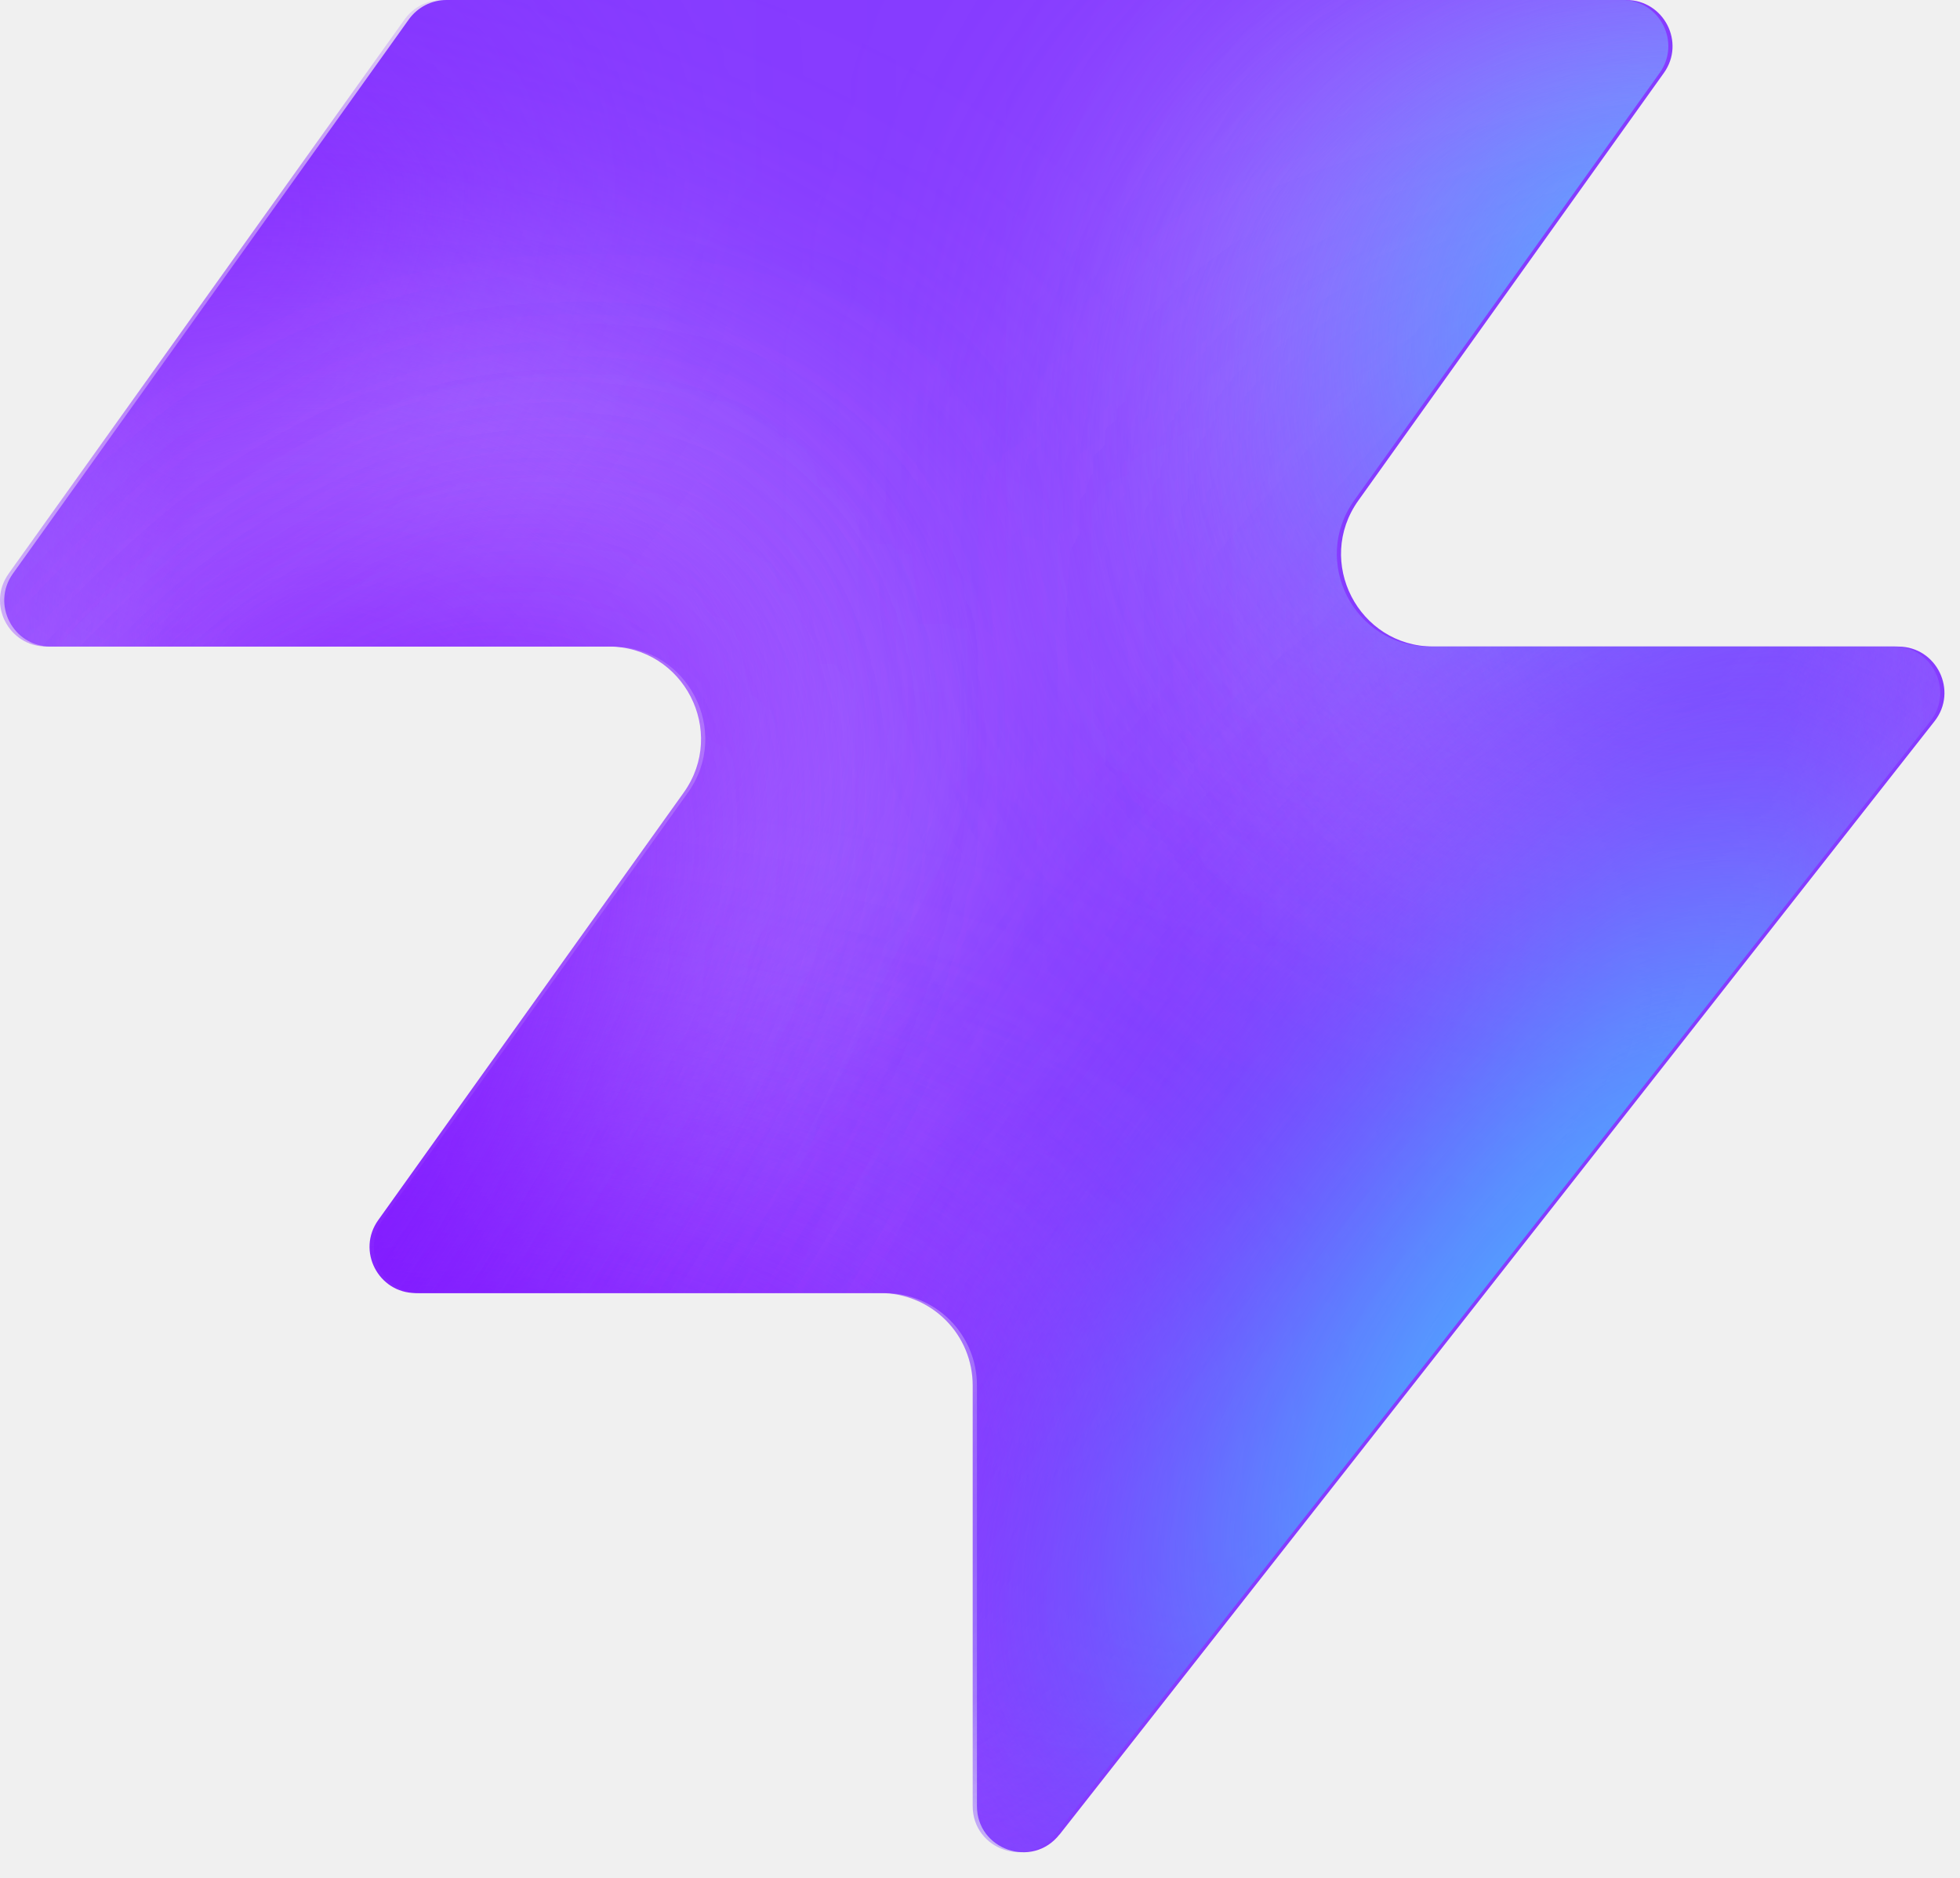
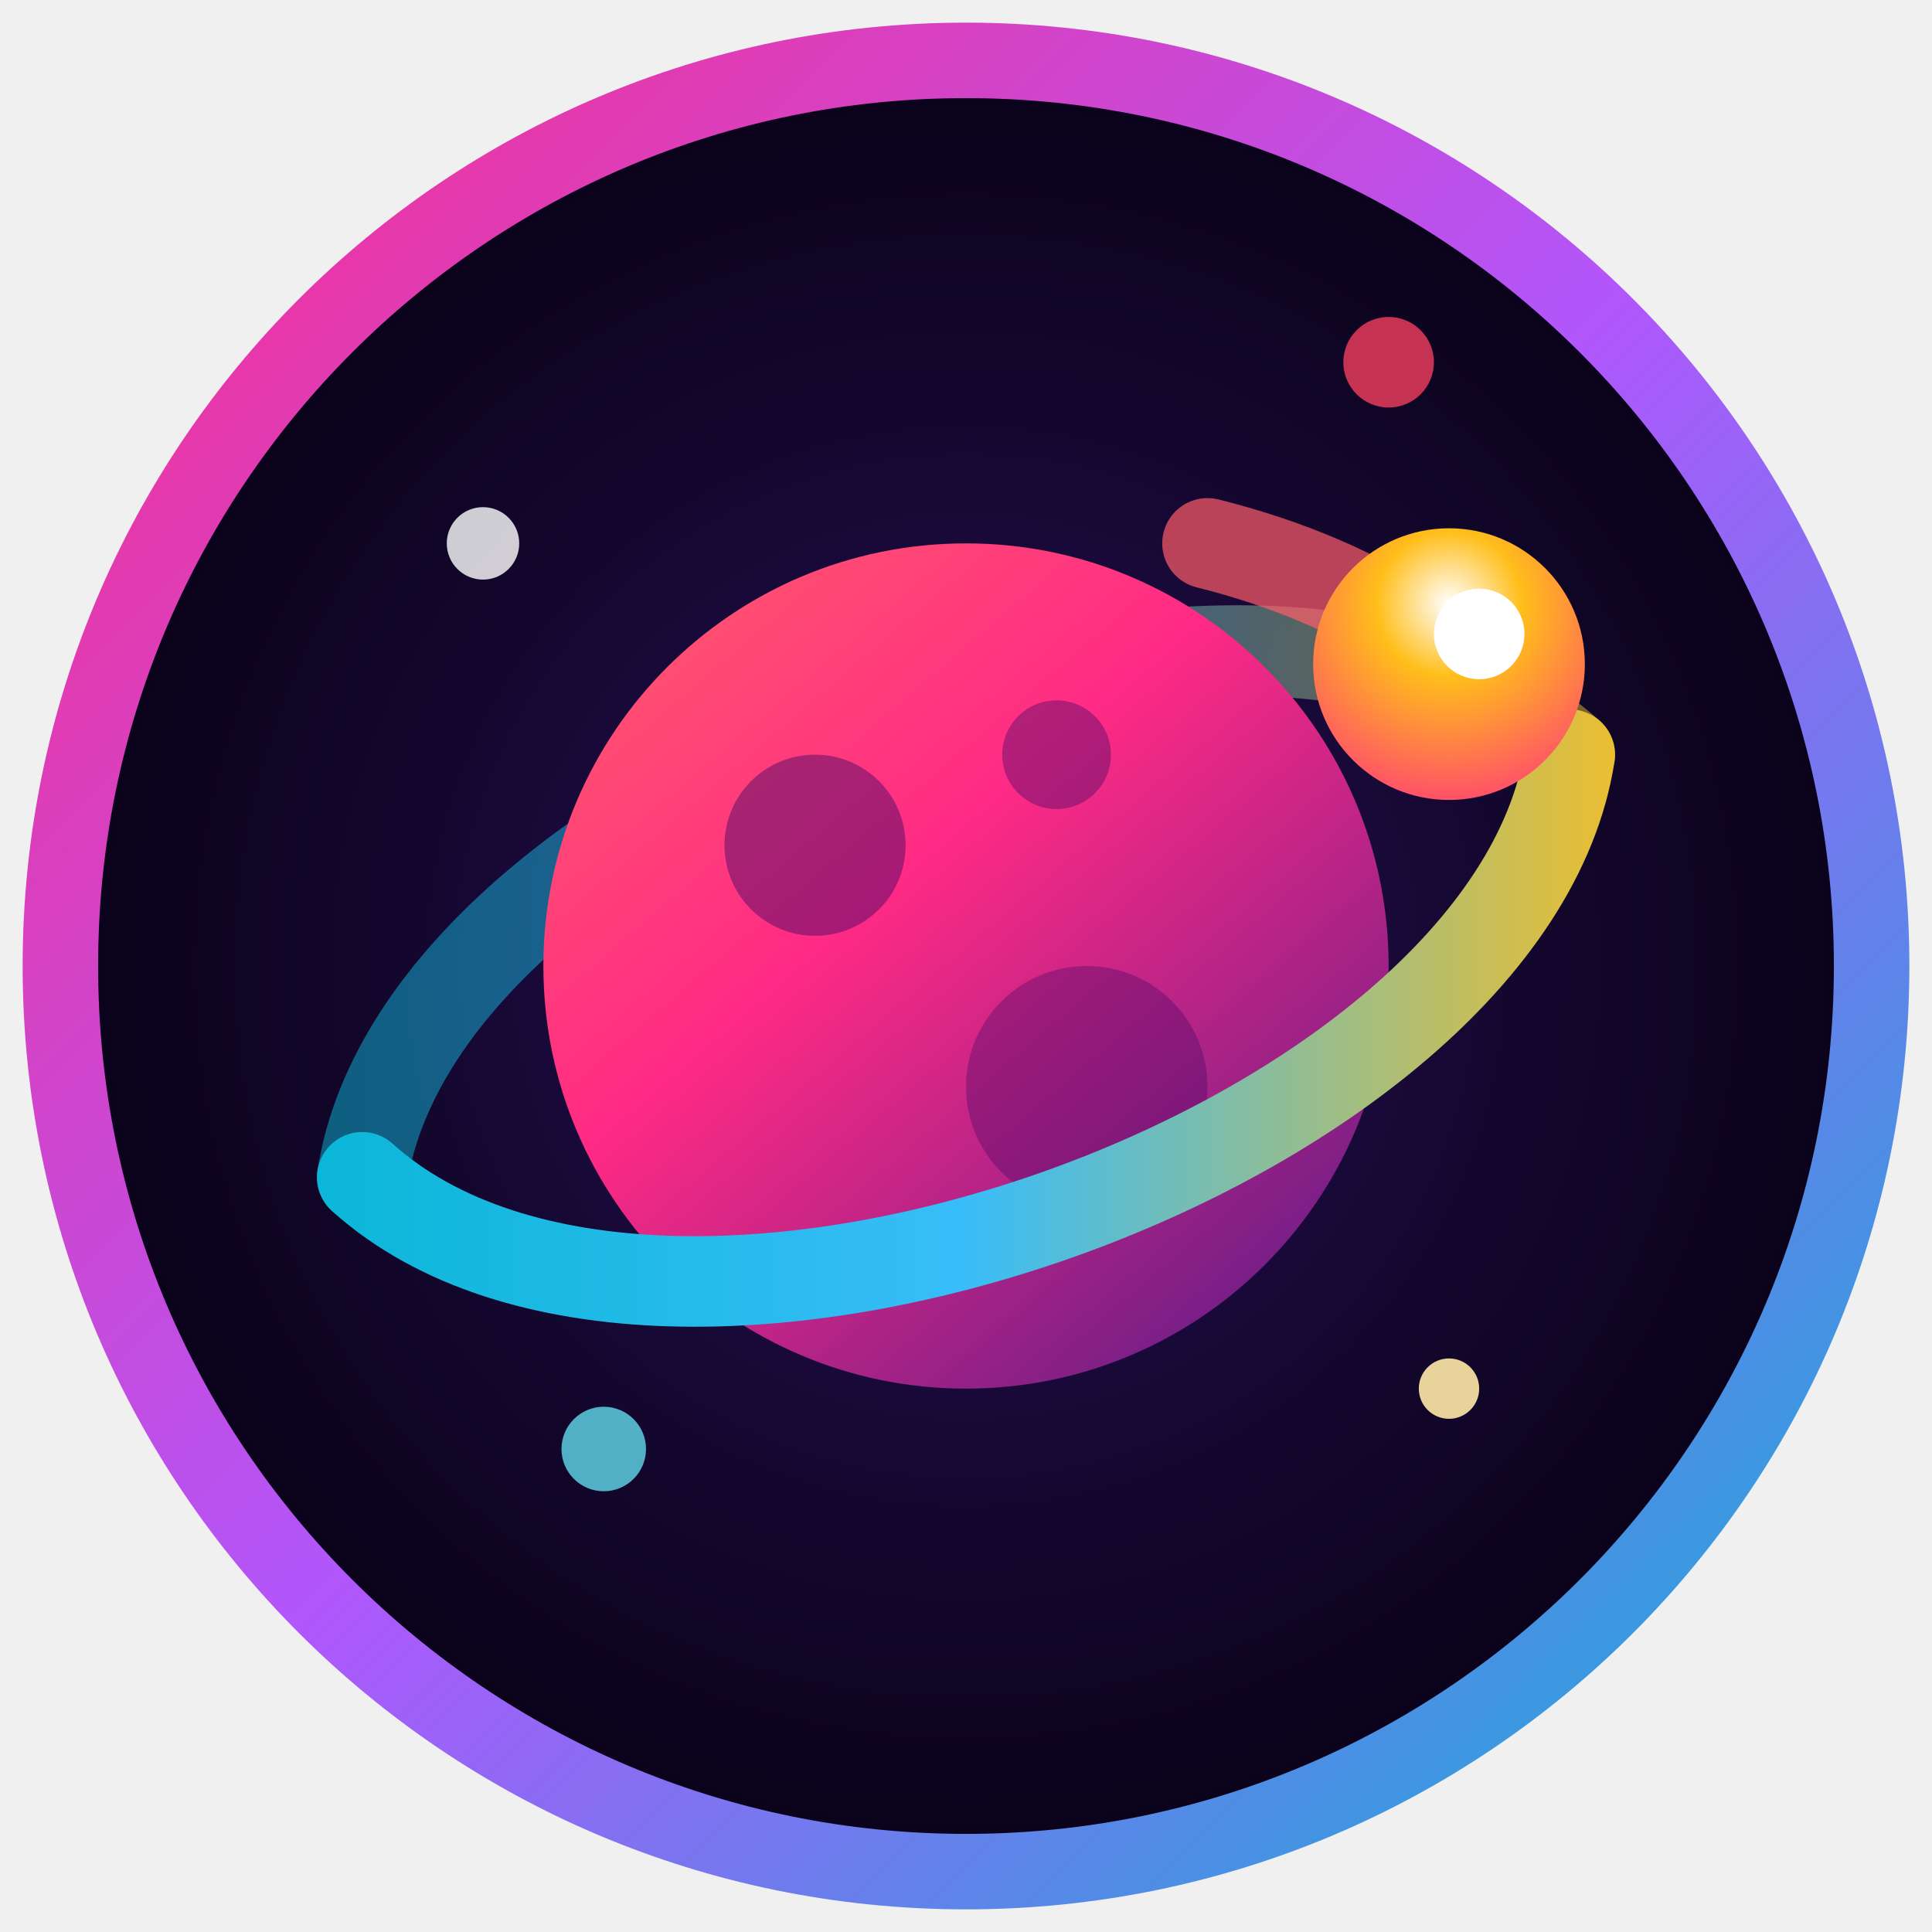
- <svg xmlns="http://www.w3.org/2000/svg" width="48" height="46" fill="none" viewBox="0 0 48 46">
-   <path fill="#863bff" d="M25.946 44.938c-.664.845-2.021.375-2.021-.698V33.937a2.26 2.26 0 0 0-2.262-2.262H10.287c-.92 0-1.456-1.04-.92-1.788l7.48-10.471c1.07-1.497 0-3.578-1.842-3.578H1.237c-.92 0-1.456-1.04-.92-1.788L10.013.474c.214-.297.556-.474.92-.474h28.894c.92 0 1.456 1.04.92 1.788l-7.48 10.471c-1.07 1.498 0 3.579 1.842 3.579h11.377c.943 0 1.473 1.088.89 1.83L25.947 44.94z" style="fill:#863bff;fill:color(display-p3 .525 .23 1);fill-opacity:1" />
-   <mask id="a" width="48" height="46" x="0" y="0" maskUnits="userSpaceOnUse" style="mask-type:alpha">
-     <path fill="#000" d="M25.842 44.938c-.664.844-2.021.375-2.021-.698V33.937a2.26 2.26 0 0 0-2.262-2.262H10.183c-.92 0-1.456-1.04-.92-1.788l7.48-10.471c1.07-1.498 0-3.579-1.842-3.579H1.133c-.92 0-1.456-1.04-.92-1.787L9.91.473c.214-.297.556-.474.92-.474h28.894c.92 0 1.456 1.04.92 1.788l-7.48 10.471c-1.07 1.498 0 3.578 1.842 3.578h11.377c.943 0 1.473 1.088.89 1.832L25.843 44.94z" style="fill:#000;fill-opacity:1" />
-   </mask>
-   <g mask="url(#a)">
-     <g filter="url(#b)">
-       <ellipse cx="5.508" cy="14.704" fill="#ede6ff" rx="5.508" ry="14.704" style="fill:#ede6ff;fill:color(display-p3 .927 .903 1);fill-opacity:1" transform="matrix(.00324 1 1 -.00324 -4.47 31.516)" />
-     </g>
-     <g filter="url(#c)">
-       <ellipse cx="10.399" cy="29.851" fill="#ede6ff" rx="10.399" ry="29.851" style="fill:#ede6ff;fill:color(display-p3 .927 .903 1);fill-opacity:1" transform="matrix(.00324 1 1 -.00324 -39.328 7.883)" />
-     </g>
-     <g filter="url(#d)">
-       <ellipse cx="5.508" cy="30.487" fill="#7e14ff" rx="5.508" ry="30.487" style="fill:#7e14ff;fill:color(display-p3 .492 .077 1);fill-opacity:1" transform="rotate(89.814 -25.913 -14.639)scale(1 -1)" />
-     </g>
-     <g filter="url(#e)">
-       <ellipse cx="5.508" cy="30.599" fill="#7e14ff" rx="5.508" ry="30.599" style="fill:#7e14ff;fill:color(display-p3 .492 .077 1);fill-opacity:1" transform="rotate(89.814 -32.644 -3.334)scale(1 -1)" />
-     </g>
-     <g filter="url(#f)">
-       <ellipse cx="5.508" cy="30.599" fill="#7e14ff" rx="5.508" ry="30.599" style="fill:#7e14ff;fill:color(display-p3 .492 .077 1);fill-opacity:1" transform="matrix(.00324 1 1 -.00324 -34.34 30.47)" />
-     </g>
-     <g filter="url(#g)">
-       <ellipse cx="14.072" cy="22.078" fill="#ede6ff" rx="14.072" ry="22.078" style="fill:#ede6ff;fill:color(display-p3 .927 .903 1);fill-opacity:1" transform="rotate(93.35 24.506 48.493)scale(-1 1)" />
-     </g>
-     <g filter="url(#h)">
-       <ellipse cx="3.47" cy="21.501" fill="#7e14ff" rx="3.47" ry="21.501" style="fill:#7e14ff;fill:color(display-p3 .492 .077 1);fill-opacity:1" transform="rotate(89.009 28.708 47.59)scale(-1 1)" />
-     </g>
-     <g filter="url(#i)">
-       <ellipse cx="3.47" cy="21.501" fill="#7e14ff" rx="3.47" ry="21.501" style="fill:#7e14ff;fill:color(display-p3 .492 .077 1);fill-opacity:1" transform="rotate(89.009 28.708 47.59)scale(-1 1)" />
-     </g>
-     <g filter="url(#j)">
-       <ellipse cx=".387" cy="8.972" fill="#7e14ff" rx="4.407" ry="29.108" style="fill:#7e14ff;fill:color(display-p3 .492 .077 1);fill-opacity:1" transform="rotate(39.51 .387 8.972)" />
-     </g>
-     <g filter="url(#k)">
-       <ellipse cx="47.523" cy="-6.092" fill="#7e14ff" rx="4.407" ry="29.108" style="fill:#7e14ff;fill:color(display-p3 .492 .077 1);fill-opacity:1" transform="rotate(37.892 47.523 -6.092)" />
-     </g>
-     <g filter="url(#l)">
-       <ellipse cx="41.412" cy="6.333" fill="#47bfff" rx="5.971" ry="9.665" style="fill:#47bfff;fill:color(display-p3 .28 .748 1);fill-opacity:1" transform="rotate(37.892 41.412 6.333)" />
-     </g>
-     <g filter="url(#m)">
-       <ellipse cx="-1.879" cy="38.332" fill="#7e14ff" rx="4.407" ry="29.108" style="fill:#7e14ff;fill:color(display-p3 .492 .077 1);fill-opacity:1" transform="rotate(37.892 -1.88 38.332)" />
-     </g>
-     <g filter="url(#n)">
-       <ellipse cx="-1.879" cy="38.332" fill="#7e14ff" rx="4.407" ry="29.108" style="fill:#7e14ff;fill:color(display-p3 .492 .077 1);fill-opacity:1" transform="rotate(37.892 -1.88 38.332)" />
-     </g>
-     <g filter="url(#o)">
-       <ellipse cx="35.651" cy="29.907" fill="#7e14ff" rx="4.407" ry="29.108" style="fill:#7e14ff;fill:color(display-p3 .492 .077 1);fill-opacity:1" transform="rotate(37.892 35.651 29.907)" />
-     </g>
-     <g filter="url(#p)">
-       <ellipse cx="38.418" cy="32.4" fill="#47bfff" rx="5.971" ry="15.297" style="fill:#47bfff;fill:color(display-p3 .28 .748 1);fill-opacity:1" transform="rotate(37.892 38.418 32.4)" />
-     </g>
-   </g>
+ <svg xmlns="http://www.w3.org/2000/svg" viewBox="0 0 64 64" fill="none">
  <defs>
-     <filter id="b" width="60.045" height="41.654" x="-19.77" y="16.149" color-interpolation-filters="sRGB" filterUnits="userSpaceOnUse">
-       <feFlood flood-opacity="0" result="BackgroundImageFix" />
-       <feBlend in="SourceGraphic" in2="BackgroundImageFix" result="shape" />
-       <feGaussianBlur result="effect1_foregroundBlur_2002_17158" stdDeviation="7.659" />
-     </filter>
-     <filter id="c" width="90.34" height="51.437" x="-54.613" y="-7.533" color-interpolation-filters="sRGB" filterUnits="userSpaceOnUse">
-       <feFlood flood-opacity="0" result="BackgroundImageFix" />
-       <feBlend in="SourceGraphic" in2="BackgroundImageFix" result="shape" />
-       <feGaussianBlur result="effect1_foregroundBlur_2002_17158" stdDeviation="7.659" />
-     </filter>
-     <filter id="d" width="79.355" height="29.4" x="-49.64" y="2.03" color-interpolation-filters="sRGB" filterUnits="userSpaceOnUse">
-       <feFlood flood-opacity="0" result="BackgroundImageFix" />
-       <feBlend in="SourceGraphic" in2="BackgroundImageFix" result="shape" />
-       <feGaussianBlur result="effect1_foregroundBlur_2002_17158" stdDeviation="4.596" />
-     </filter>
-     <filter id="e" width="79.579" height="29.4" x="-45.045" y="20.029" color-interpolation-filters="sRGB" filterUnits="userSpaceOnUse">
-       <feFlood flood-opacity="0" result="BackgroundImageFix" />
-       <feBlend in="SourceGraphic" in2="BackgroundImageFix" result="shape" />
-       <feGaussianBlur result="effect1_foregroundBlur_2002_17158" stdDeviation="4.596" />
-     </filter>
-     <filter id="f" width="79.579" height="29.4" x="-43.513" y="21.178" color-interpolation-filters="sRGB" filterUnits="userSpaceOnUse">
-       <feFlood flood-opacity="0" result="BackgroundImageFix" />
-       <feBlend in="SourceGraphic" in2="BackgroundImageFix" result="shape" />
-       <feGaussianBlur result="effect1_foregroundBlur_2002_17158" stdDeviation="4.596" />
-     </filter>
-     <filter id="g" width="74.749" height="58.852" x="15.756" y="-17.901" color-interpolation-filters="sRGB" filterUnits="userSpaceOnUse">
-       <feFlood flood-opacity="0" result="BackgroundImageFix" />
-       <feBlend in="SourceGraphic" in2="BackgroundImageFix" result="shape" />
-       <feGaussianBlur result="effect1_foregroundBlur_2002_17158" stdDeviation="7.659" />
-     </filter>
-     <filter id="h" width="61.377" height="25.362" x="23.548" y="2.284" color-interpolation-filters="sRGB" filterUnits="userSpaceOnUse">
-       <feFlood flood-opacity="0" result="BackgroundImageFix" />
-       <feBlend in="SourceGraphic" in2="BackgroundImageFix" result="shape" />
-       <feGaussianBlur result="effect1_foregroundBlur_2002_17158" stdDeviation="4.596" />
-     </filter>
-     <filter id="i" width="61.377" height="25.362" x="23.548" y="2.284" color-interpolation-filters="sRGB" filterUnits="userSpaceOnUse">
-       <feFlood flood-opacity="0" result="BackgroundImageFix" />
-       <feBlend in="SourceGraphic" in2="BackgroundImageFix" result="shape" />
-       <feGaussianBlur result="effect1_foregroundBlur_2002_17158" stdDeviation="4.596" />
-     </filter>
-     <filter id="j" width="56.045" height="63.649" x="-27.636" y="-22.853" color-interpolation-filters="sRGB" filterUnits="userSpaceOnUse">
-       <feFlood flood-opacity="0" result="BackgroundImageFix" />
-       <feBlend in="SourceGraphic" in2="BackgroundImageFix" result="shape" />
-       <feGaussianBlur result="effect1_foregroundBlur_2002_17158" stdDeviation="4.596" />
-     </filter>
-     <filter id="k" width="54.814" height="64.646" x="20.116" y="-38.415" color-interpolation-filters="sRGB" filterUnits="userSpaceOnUse">
-       <feFlood flood-opacity="0" result="BackgroundImageFix" />
-       <feBlend in="SourceGraphic" in2="BackgroundImageFix" result="shape" />
-       <feGaussianBlur result="effect1_foregroundBlur_2002_17158" stdDeviation="4.596" />
-     </filter>
-     <filter id="l" width="33.541" height="35.313" x="24.641" y="-11.323" color-interpolation-filters="sRGB" filterUnits="userSpaceOnUse">
-       <feFlood flood-opacity="0" result="BackgroundImageFix" />
-       <feBlend in="SourceGraphic" in2="BackgroundImageFix" result="shape" />
-       <feGaussianBlur result="effect1_foregroundBlur_2002_17158" stdDeviation="4.596" />
-     </filter>
-     <filter id="m" width="54.814" height="64.646" x="-29.286" y="6.009" color-interpolation-filters="sRGB" filterUnits="userSpaceOnUse">
-       <feFlood flood-opacity="0" result="BackgroundImageFix" />
-       <feBlend in="SourceGraphic" in2="BackgroundImageFix" result="shape" />
-       <feGaussianBlur result="effect1_foregroundBlur_2002_17158" stdDeviation="4.596" />
-     </filter>
-     <filter id="n" width="54.814" height="64.646" x="-29.286" y="6.009" color-interpolation-filters="sRGB" filterUnits="userSpaceOnUse">
-       <feFlood flood-opacity="0" result="BackgroundImageFix" />
-       <feBlend in="SourceGraphic" in2="BackgroundImageFix" result="shape" />
-       <feGaussianBlur result="effect1_foregroundBlur_2002_17158" stdDeviation="4.596" />
-     </filter>
-     <filter id="o" width="54.814" height="64.646" x="8.244" y="-2.416" color-interpolation-filters="sRGB" filterUnits="userSpaceOnUse">
-       <feFlood flood-opacity="0" result="BackgroundImageFix" />
-       <feBlend in="SourceGraphic" in2="BackgroundImageFix" result="shape" />
-       <feGaussianBlur result="effect1_foregroundBlur_2002_17158" stdDeviation="4.596" />
-     </filter>
-     <filter id="p" width="39.409" height="43.623" x="18.713" y="10.588" color-interpolation-filters="sRGB" filterUnits="userSpaceOnUse">
-       <feFlood flood-opacity="0" result="BackgroundImageFix" />
-       <feBlend in="SourceGraphic" in2="BackgroundImageFix" result="shape" />
-       <feGaussianBlur result="effect1_foregroundBlur_2002_17158" stdDeviation="4.596" />
-     </filter>
+     <radialGradient id="bgGrad" cx="32" cy="32" r="30" gradientUnits="userSpaceOnUse">
+       <stop stop-color="#2a105c" />
+       <stop offset="0.6" stop-color="#14072f" />
+       <stop offset="1" stop-color="#0a0319" />
+     </radialGradient>
+     <linearGradient id="strokeGrad" x1="0" y1="0" x2="64" y2="64" gradientUnits="userSpaceOnUse">
+       <stop stop-color="#ff2a85" />
+       <stop offset="0.5" stop-color="#b057fc" />
+       <stop offset="1" stop-color="#06b6d4" />
+     </linearGradient>
+     <linearGradient id="planetGrad" x1="20" y1="18" x2="44" y2="46" gradientUnits="userSpaceOnUse">
+       <stop stop-color="#ff5c6a" />
+       <stop offset="0.4" stop-color="#ff2a85" />
+       <stop offset="1" stop-color="#581c87" />
+     </linearGradient>
+     <linearGradient id="ringGrad" x1="8" y1="32" x2="56" y2="32" gradientUnits="userSpaceOnUse">
+       <stop stop-color="#06b6d4" />
+       <stop offset="0.5" stop-color="#38bdf8" />
+       <stop offset="1" stop-color="#ffbe1a" />
+     </linearGradient>
+     <radialGradient id="astGrad" cx="48" cy="20" r="8" gradientUnits="userSpaceOnUse">
+       <stop stop-color="#ffffff" />
+       <stop offset="0.3" stop-color="#ffbe1a" />
+       <stop offset="1" stop-color="#ff2a85" />
+     </radialGradient>
  </defs>
+   <circle cx="32" cy="32" r="30" fill="url(#bgGrad)" stroke="url(#strokeGrad)" stroke-width="2.5" />
+   <circle cx="16" cy="18" r="1.2" fill="#ffffff" opacity="0.8" />
+   <circle cx="48" cy="46" r="1" fill="#ffeaa7" opacity="0.9" />
+   <circle cx="20" cy="48" r="1.4" fill="#67e8f9" opacity="0.75" />
+   <circle cx="46" cy="12" r="1.5" fill="#f43f5e" opacity="0.8" />
+   <path d="M 12 39 C 14 26, 42 16, 52 25" stroke="url(#ringGrad)" stroke-width="3" stroke-linecap="round" opacity="0.5" />
+   <circle cx="32" cy="32" r="14" fill="url(#planetGrad)" />
+   <circle cx="27" cy="28" r="3" fill="#3b0764" opacity="0.45" />
+   <circle cx="36" cy="36" r="4" fill="#3b0764" opacity="0.35" />
+   <circle cx="35" cy="25" r="1.8" fill="#3b0764" opacity="0.4" />
+   <path d="M 52 25 C 50 38, 22 48, 12 39" stroke="url(#ringGrad)" stroke-width="3" stroke-linecap="round" />
+   <path d="M 40 18 Q 44 19 47 21" stroke="#ff5c6a" stroke-width="3" stroke-linecap="round" opacity="0.7" />
+   <circle cx="48" cy="22" r="4.5" fill="url(#astGrad)" />
+   <circle cx="49" cy="21" r="1.5" fill="#ffffff" />
</svg>
